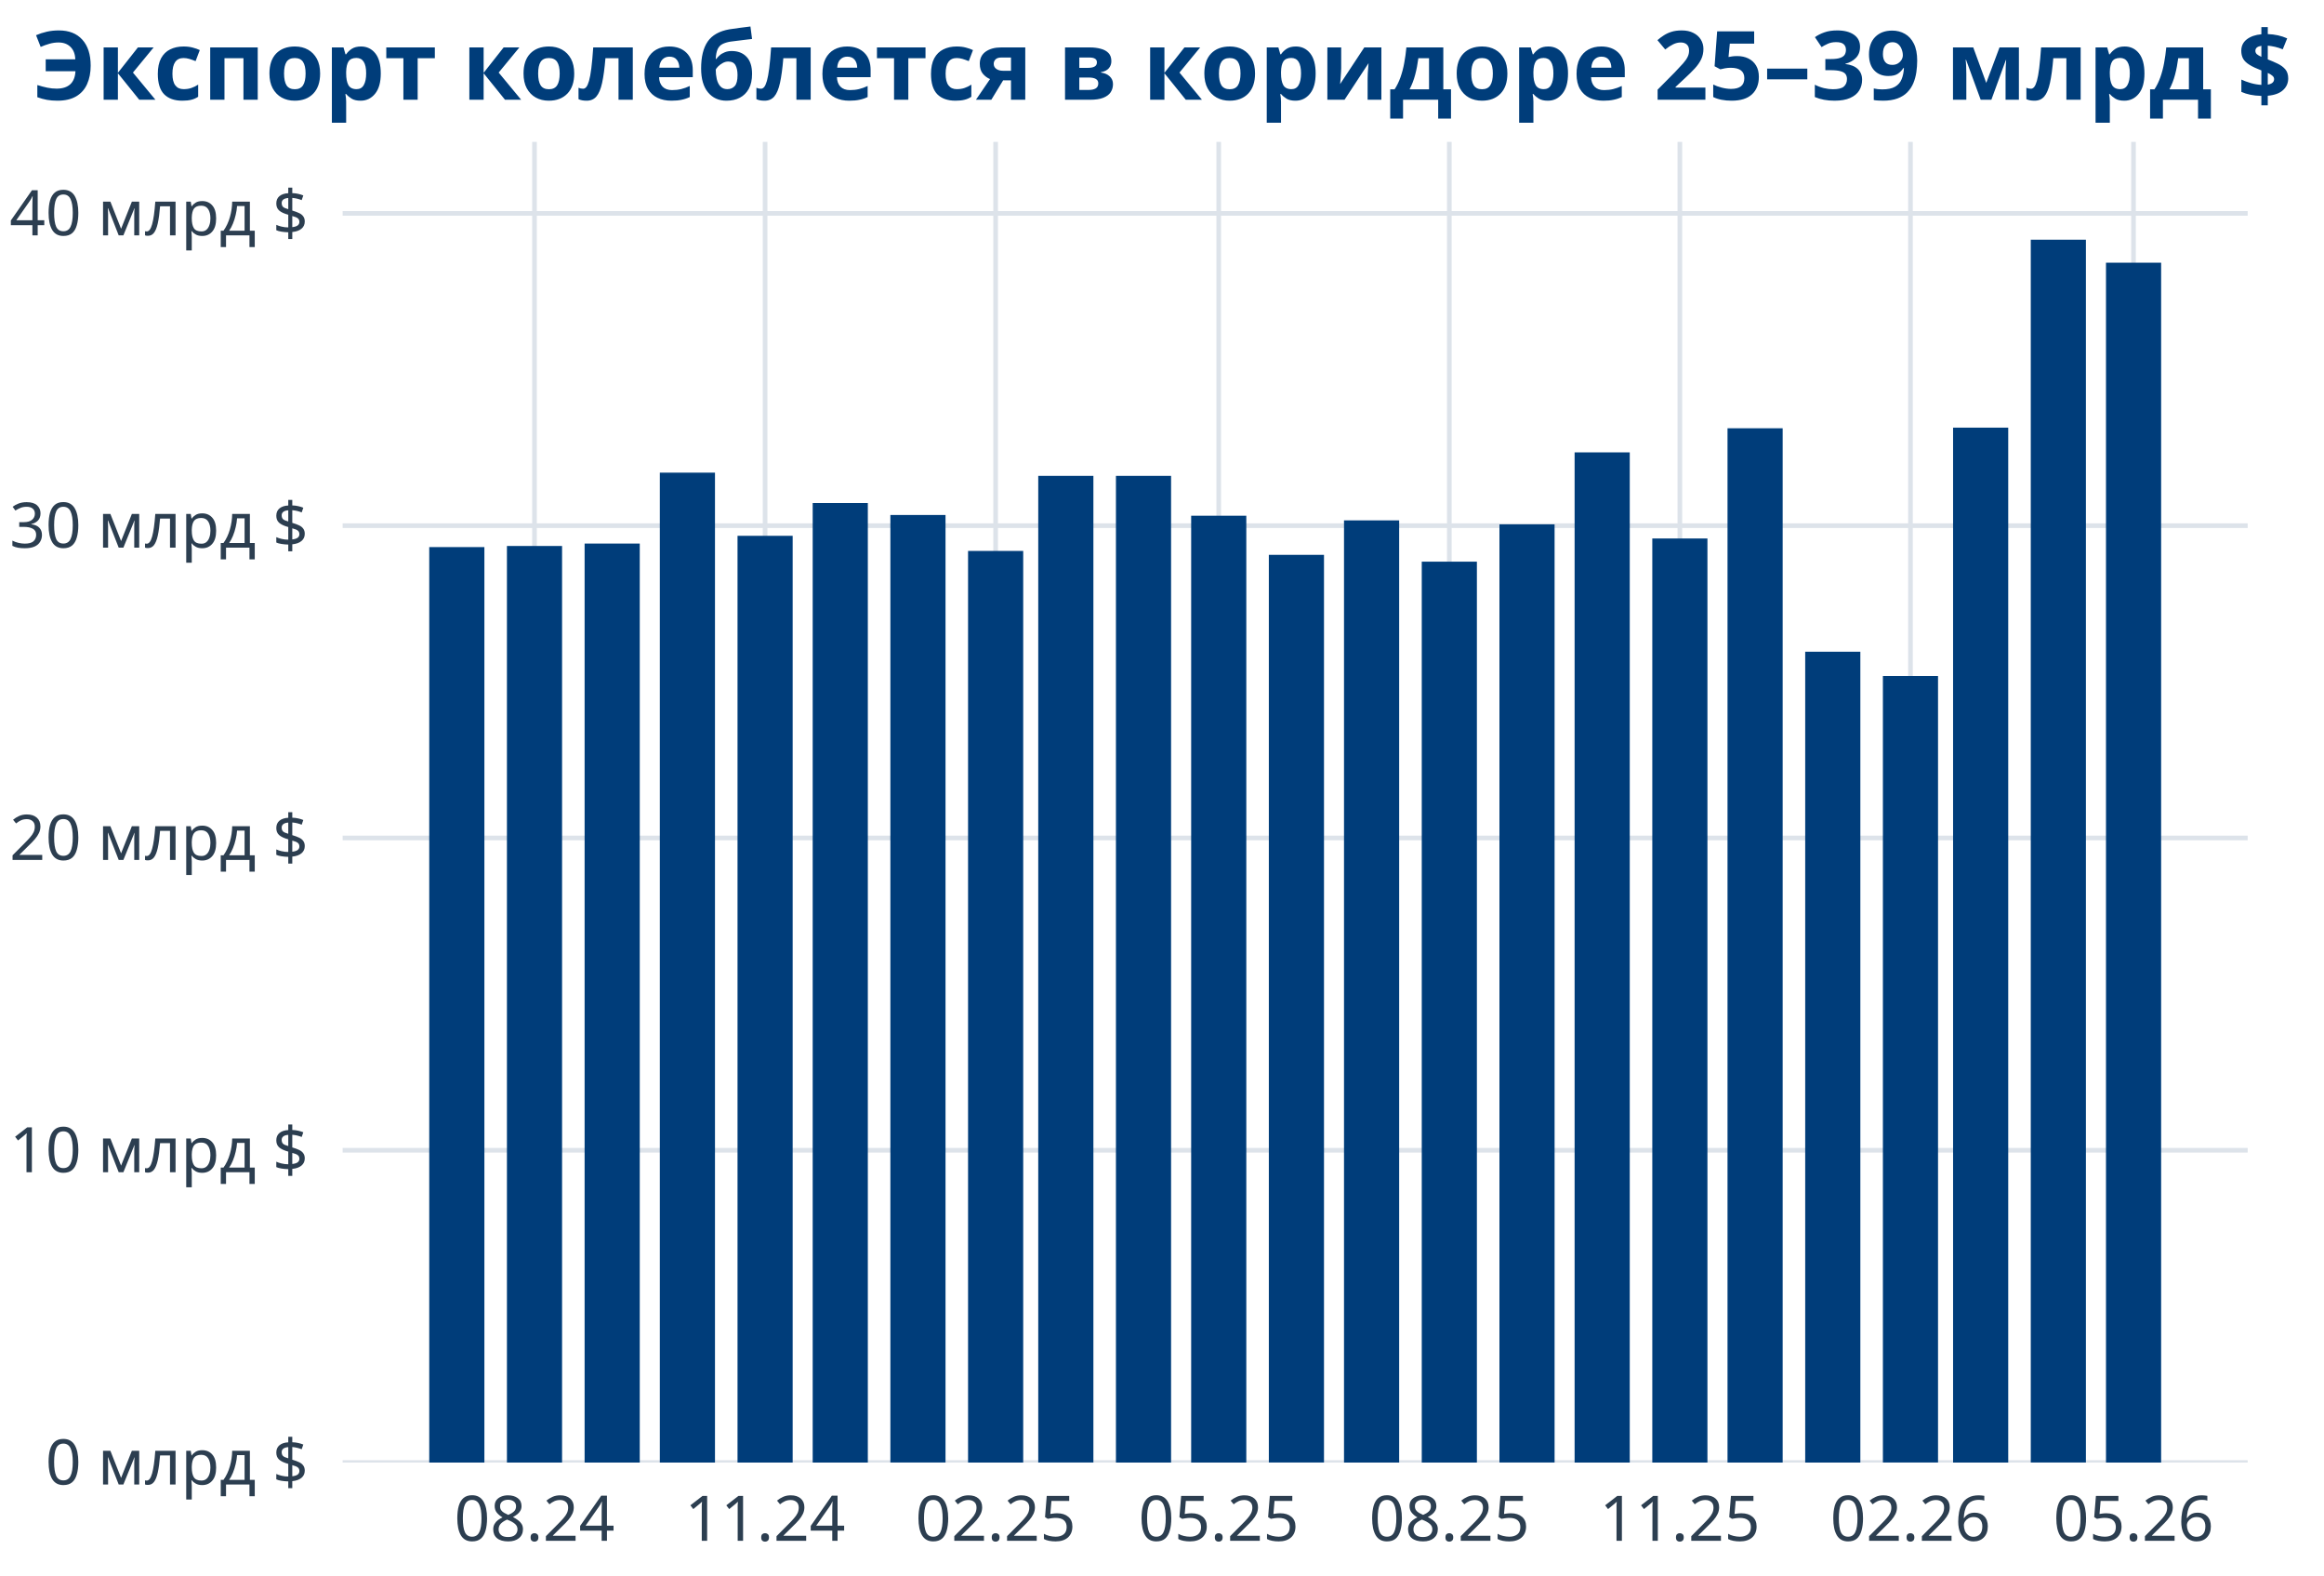
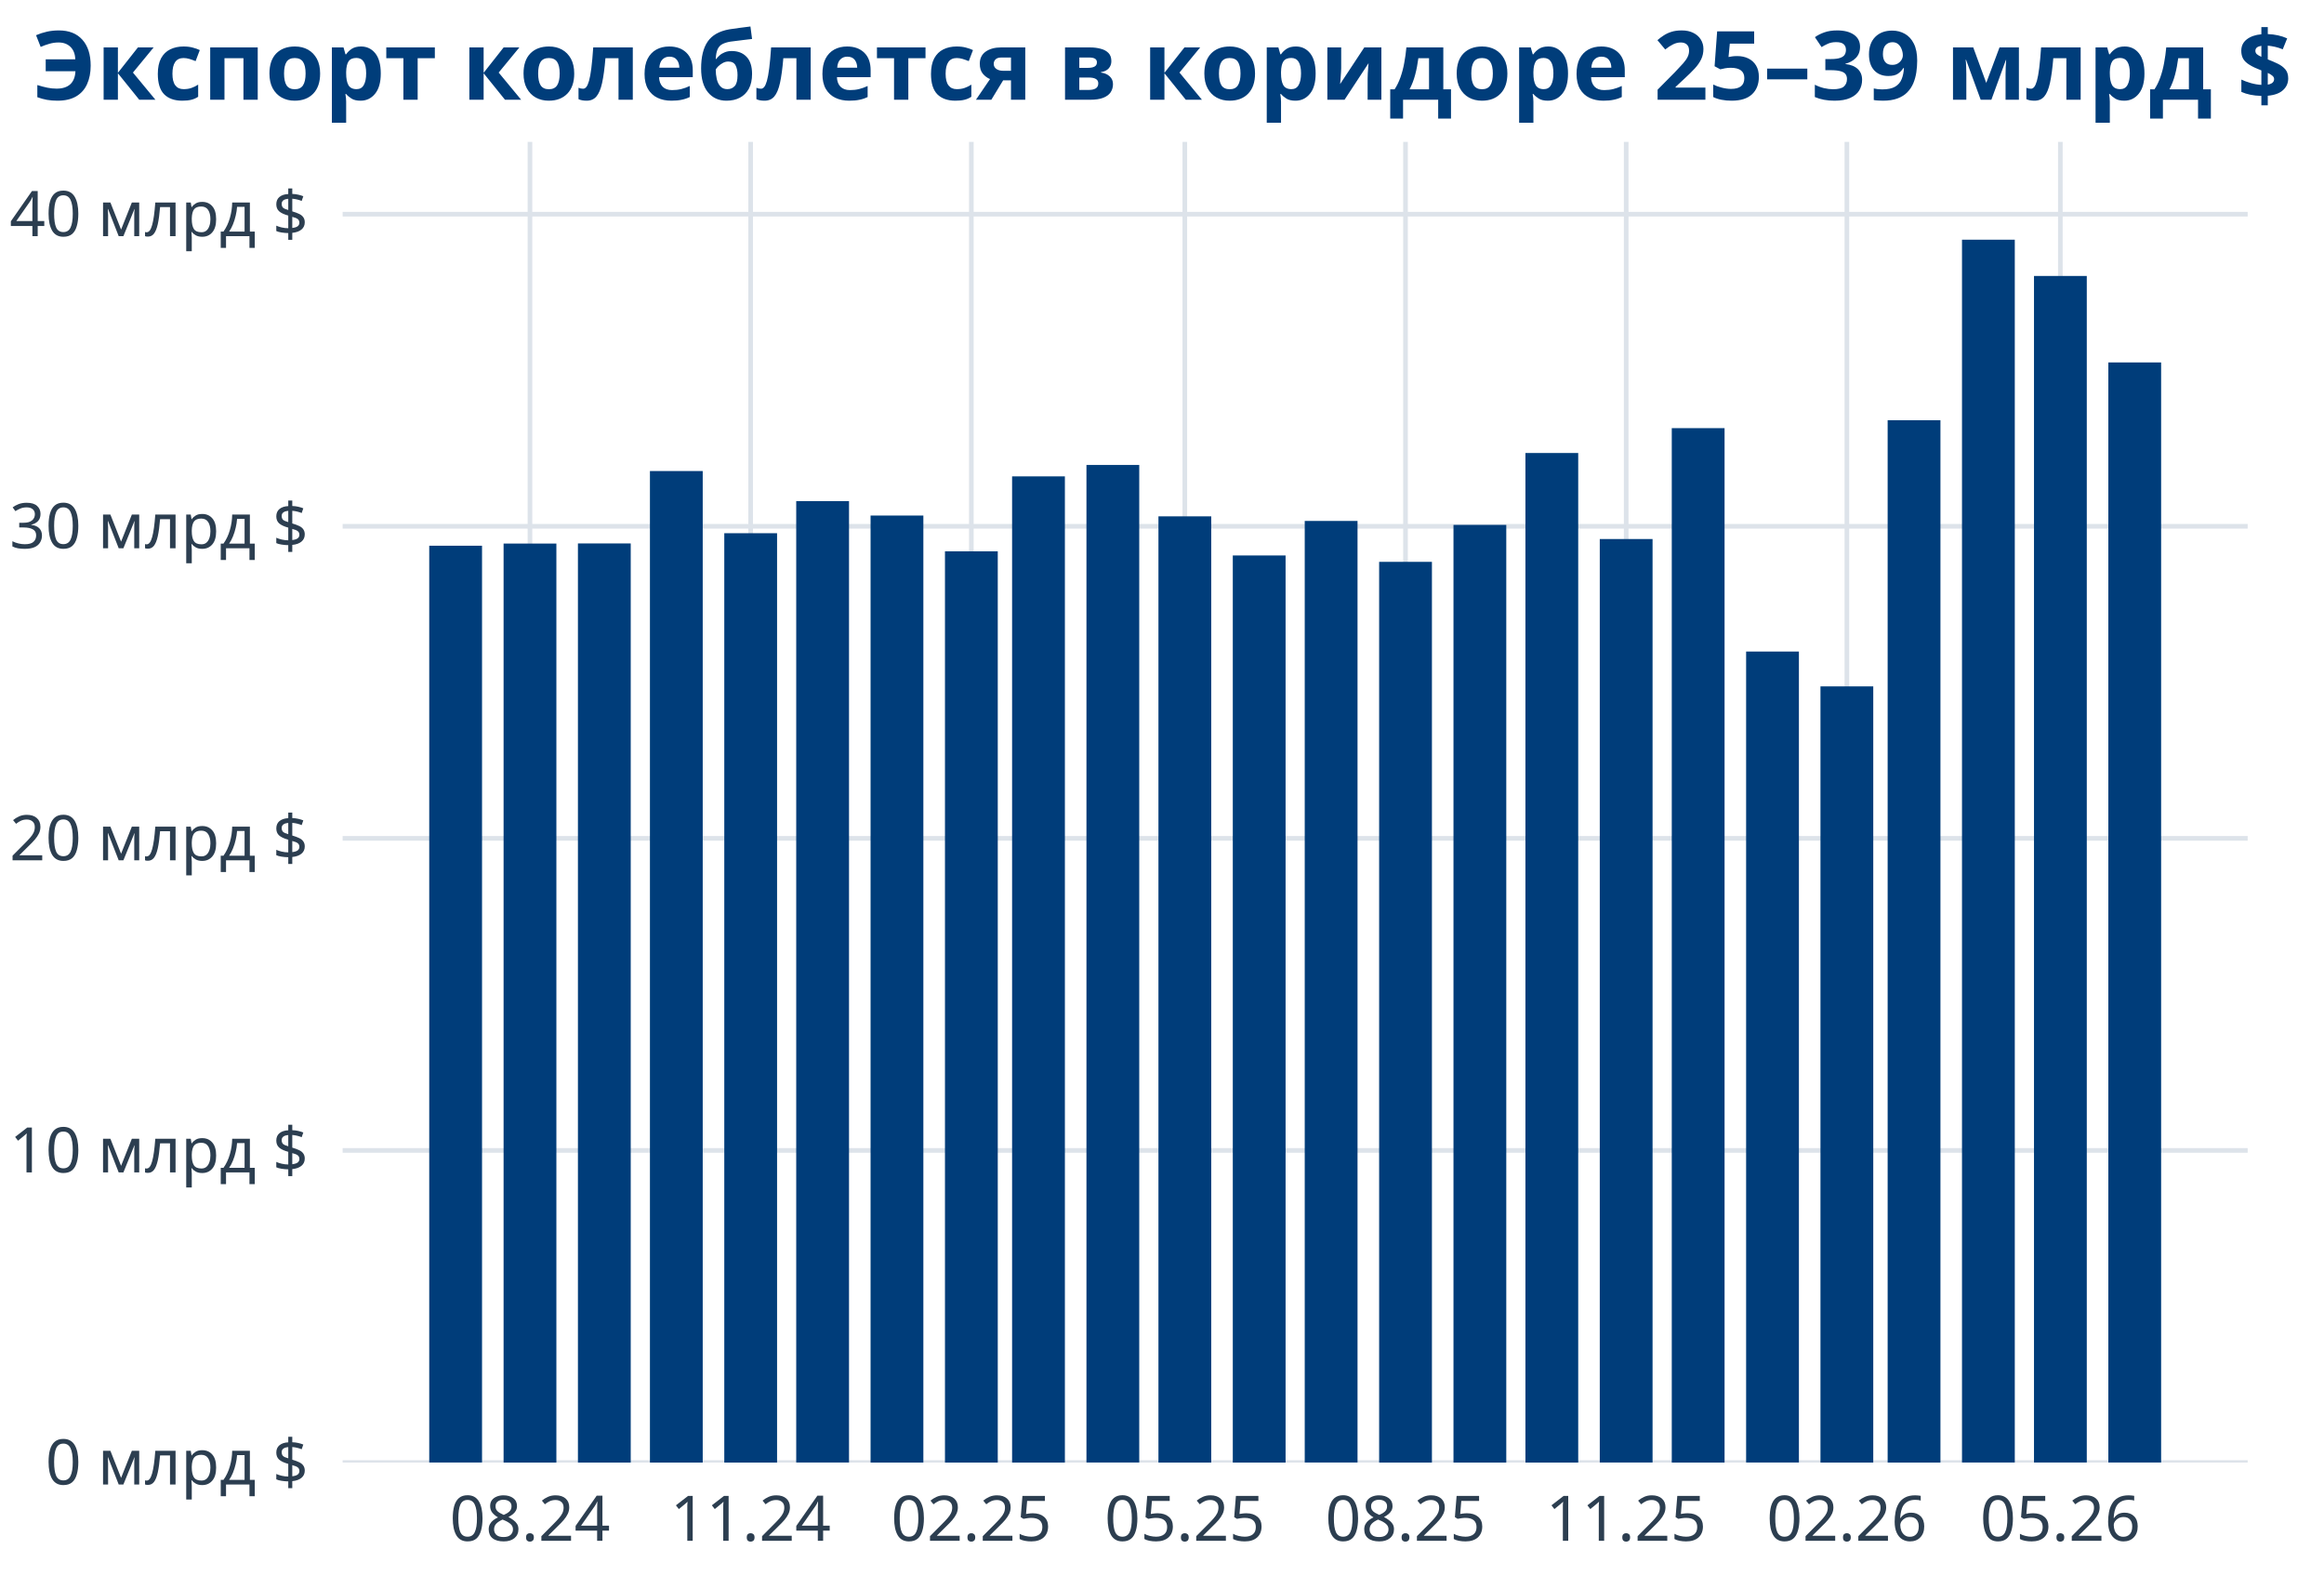
<svg xmlns="http://www.w3.org/2000/svg" width="424.80pt" height="288.00pt" viewBox="0 0 424.80 288.00">
  <g class="svglite">
    <defs>
      <style type="text/css">
    .svglite line, .svglite polyline, .svglite polygon, .svglite path, .svglite rect, .svglite circle {
      fill: none;
      stroke: #000000;
      stroke-linecap: round;
      stroke-linejoin: round;
      stroke-miterlimit: 10.00;
    }
    .svglite text {
      white-space: pre;
    }
    .svglite g.glyphgroup path {
      fill: inherit;
      stroke: none;
    }
  </style>
    </defs>
    <rect width="100%" height="100%" style="stroke: none; fill: none;" />
    <defs>
      <clipPath id="cpMC4wMHw0MjQuODB8MC4wMHwyODguMDA=">
        <rect x="0.00" y="0.00" width="424.80" height="288.00" />
      </clipPath>
    </defs>
    <g clip-path="url(#cpMC4wMHw0MjQuODB8MC4wMHwyODguMDA=)">
      <rect x="0.00" y="0.00" width="424.80" height="288.00" style="stroke-width: 1.36; stroke: none;" />
    </g>
    <defs>
      <clipPath id="cpNjIuNjN8NDEwLjg1fDI1LjkzfDI2Ny4yOA==">
        <rect x="62.63" y="25.93" width="348.22" height="241.35" />
      </clipPath>
    </defs>
    <g clip-path="url(#cpNjIuNjN8NDEwLjg1fDI1LjkzfDI2Ny4yOA==)">
      <rect x="62.63" y="25.93" width="348.22" height="241.35" style="stroke-width: 1.36; stroke: none;" />
      <polyline points="62.63,267.28 410.85,267.28 " style="stroke-width: 0.85; stroke: #DDE3EA; stroke-linecap: butt;" />
-       <polyline points="62.63,210.21 410.85,210.21 " style="stroke-width: 0.85; stroke: #DDE3EA; stroke-linecap: butt;" />
-       <polyline points="62.63,153.14 410.85,153.14 " style="stroke-width: 0.85; stroke: #DDE3EA; stroke-linecap: butt;" />
-       <polyline points="62.63,96.07 410.85,96.07 " style="stroke-width: 0.85; stroke: #DDE3EA; stroke-linecap: butt;" />
-       <polyline points="62.63,39.00 410.85,39.00 " style="stroke-width: 0.85; stroke: #DDE3EA; stroke-linecap: butt;" />
-       <polyline points="97.70,267.28 97.70,25.93 " style="stroke-width: 0.85; stroke: #DDE3EA; stroke-linecap: butt;" />
-       <polyline points="139.85,267.28 139.85,25.93 " style="stroke-width: 0.85; stroke: #DDE3EA; stroke-linecap: butt;" />
-       <polyline points="181.99,267.28 181.99,25.93 " style="stroke-width: 0.85; stroke: #DDE3EA; stroke-linecap: butt;" />
-       <polyline points="222.77,267.28 222.77,25.93 " style="stroke-width: 0.85; stroke: #DDE3EA; stroke-linecap: butt;" />
-       <polyline points="264.92,267.28 264.92,25.93 " style="stroke-width: 0.85; stroke: #DDE3EA; stroke-linecap: butt;" />
-       <polyline points="307.06,267.28 307.06,25.93 " style="stroke-width: 0.85; stroke: #DDE3EA; stroke-linecap: butt;" />
-       <polyline points="349.21,267.28 349.21,25.93 " style="stroke-width: 0.85; stroke: #DDE3EA; stroke-linecap: butt;" />
-       <polyline points="389.98,267.28 389.98,25.93 " style="stroke-width: 0.85; stroke: #DDE3EA; stroke-linecap: butt;" />
-       <rect x="78.46" y="99.98" width="10.08" height="167.30" style="stroke-width: 1.36; stroke: none; stroke-linecap: butt; stroke-linejoin: miter; fill: #003D7A;" />
-       <rect x="92.66" y="99.78" width="10.08" height="167.50" style="stroke-width: 1.36; stroke: none; stroke-linecap: butt; stroke-linejoin: miter; fill: #003D7A;" />
-       <rect x="106.86" y="99.34" width="10.08" height="167.94" style="stroke-width: 1.36; stroke: none; stroke-linecap: butt; stroke-linejoin: miter; fill: #003D7A;" />
-       <rect x="120.61" y="86.38" width="10.08" height="180.90" style="stroke-width: 1.36; stroke: none; stroke-linecap: butt; stroke-linejoin: miter; fill: #003D7A;" />
-       <rect x="134.81" y="97.92" width="10.08" height="169.36" style="stroke-width: 1.36; stroke: none; stroke-linecap: butt; stroke-linejoin: miter; fill: #003D7A;" />
-       <rect x="148.55" y="91.93" width="10.08" height="175.35" style="stroke-width: 1.36; stroke: none; stroke-linecap: butt; stroke-linejoin: miter; fill: #003D7A;" />
-       <rect x="162.75" y="94.11" width="10.08" height="173.16" style="stroke-width: 1.36; stroke: none; stroke-linecap: butt; stroke-linejoin: miter; fill: #003D7A;" />
-       <rect x="176.95" y="100.68" width="10.08" height="166.60" style="stroke-width: 1.36; stroke: none; stroke-linecap: butt; stroke-linejoin: miter; fill: #003D7A;" />
-       <rect x="189.78" y="86.96" width="10.08" height="180.31" style="stroke-width: 1.36; stroke: none; stroke-linecap: butt; stroke-linejoin: miter; fill: #003D7A;" />
-       <rect x="203.98" y="86.97" width="10.08" height="180.31" style="stroke-width: 1.36; stroke: none; stroke-linecap: butt; stroke-linejoin: miter; fill: #003D7A;" />
-       <rect x="217.73" y="94.25" width="10.08" height="173.03" style="stroke-width: 1.36; stroke: none; stroke-linecap: butt; stroke-linejoin: miter; fill: #003D7A;" />
-       <rect x="231.93" y="101.40" width="10.08" height="165.87" style="stroke-width: 1.36; stroke: none; stroke-linecap: butt; stroke-linejoin: miter; fill: #003D7A;" />
-       <rect x="245.67" y="95.10" width="10.08" height="172.18" style="stroke-width: 1.36; stroke: none; stroke-linecap: butt; stroke-linejoin: miter; fill: #003D7A;" />
-       <rect x="259.88" y="102.64" width="10.08" height="164.64" style="stroke-width: 1.36; stroke: none; stroke-linecap: butt; stroke-linejoin: miter; fill: #003D7A;" />
-       <rect x="274.08" y="95.82" width="10.08" height="171.45" style="stroke-width: 1.36; stroke: none; stroke-linecap: butt; stroke-linejoin: miter; fill: #003D7A;" />
-       <rect x="287.82" y="82.67" width="10.08" height="184.61" style="stroke-width: 1.36; stroke: none; stroke-linecap: butt; stroke-linejoin: miter; fill: #003D7A;" />
-       <rect x="302.02" y="98.41" width="10.08" height="168.87" style="stroke-width: 1.36; stroke: none; stroke-linecap: butt; stroke-linejoin: miter; fill: #003D7A;" />
-       <rect x="315.77" y="78.27" width="10.08" height="189.01" style="stroke-width: 1.36; stroke: none; stroke-linecap: butt; stroke-linejoin: miter; fill: #003D7A;" />
-       <rect x="329.97" y="119.10" width="10.08" height="148.18" style="stroke-width: 1.36; stroke: none; stroke-linecap: butt; stroke-linejoin: miter; fill: #003D7A;" />
-       <rect x="344.17" y="123.53" width="10.08" height="143.74" style="stroke-width: 1.36; stroke: none; stroke-linecap: butt; stroke-linejoin: miter; fill: #003D7A;" />
-       <rect x="357.00" y="78.15" width="10.08" height="189.13" style="stroke-width: 1.36; stroke: none; stroke-linecap: butt; stroke-linejoin: miter; fill: #003D7A;" />
-       <rect x="371.20" y="43.80" width="10.08" height="223.47" style="stroke-width: 1.36; stroke: none; stroke-linecap: butt; stroke-linejoin: miter; fill: #003D7A;" />
-       <rect x="384.95" y="48.01" width="10.08" height="219.27" style="stroke-width: 1.36; stroke: none; stroke-linecap: butt; stroke-linejoin: miter; fill: #003D7A;" />
+       <polyline points="62.63,210.24 410.85,210.24 " style="stroke-width: 0.85; stroke: #DDE3EA; stroke-linecap: butt;" />
+       <polyline points="62.63,153.21 410.85,153.21 " style="stroke-width: 0.85; stroke: #DDE3EA; stroke-linecap: butt;" />
+       <polyline points="62.63,96.18 410.85,96.18 " style="stroke-width: 0.85; stroke: #DDE3EA; stroke-linecap: butt;" />
+       <polyline points="62.63,39.14 410.85,39.14 " style="stroke-width: 0.85; stroke: #DDE3EA; stroke-linecap: butt;" />
+       <polyline points="96.87,267.28 96.87,25.93 " style="stroke-width: 0.85; stroke: #DDE3EA; stroke-linecap: butt;" />
+       <polyline points="137.21,267.28 137.21,25.93 " style="stroke-width: 0.85; stroke: #DDE3EA; stroke-linecap: butt;" />
+       <polyline points="177.55,267.28 177.55,25.93 " style="stroke-width: 0.85; stroke: #DDE3EA; stroke-linecap: butt;" />
+       <polyline points="216.57,267.28 216.57,25.93 " style="stroke-width: 0.85; stroke: #DDE3EA; stroke-linecap: butt;" />
+       <polyline points="256.91,267.28 256.91,25.93 " style="stroke-width: 0.85; stroke: #DDE3EA; stroke-linecap: butt;" />
+       <polyline points="297.25,267.28 297.25,25.93 " style="stroke-width: 0.85; stroke: #DDE3EA; stroke-linecap: butt;" />
+       <polyline points="337.59,267.28 337.59,25.93 " style="stroke-width: 0.85; stroke: #DDE3EA; stroke-linecap: butt;" />
+       <polyline points="376.61,267.28 376.61,25.93 " style="stroke-width: 0.85; stroke: #DDE3EA; stroke-linecap: butt;" />
+       <rect x="78.46" y="99.73" width="9.65" height="167.54" style="stroke-width: 1.36; stroke: none; stroke-linecap: butt; stroke-linejoin: miter; fill: #003D7A;" />
+       <rect x="92.05" y="99.34" width="9.65" height="167.94" style="stroke-width: 1.36; stroke: none; stroke-linecap: butt; stroke-linejoin: miter; fill: #003D7A;" />
+       <rect x="105.64" y="99.31" width="9.65" height="167.97" style="stroke-width: 1.36; stroke: none; stroke-linecap: butt; stroke-linejoin: miter; fill: #003D7A;" />
+       <rect x="118.80" y="86.08" width="9.65" height="181.20" style="stroke-width: 1.36; stroke: none; stroke-linecap: butt; stroke-linejoin: miter; fill: #003D7A;" />
+       <rect x="132.39" y="97.44" width="9.65" height="169.84" style="stroke-width: 1.36; stroke: none; stroke-linecap: butt; stroke-linejoin: miter; fill: #003D7A;" />
+       <rect x="145.54" y="91.57" width="9.65" height="175.70" style="stroke-width: 1.36; stroke: none; stroke-linecap: butt; stroke-linejoin: miter; fill: #003D7A;" />
+       <rect x="159.13" y="94.22" width="9.65" height="173.06" style="stroke-width: 1.36; stroke: none; stroke-linecap: butt; stroke-linejoin: miter; fill: #003D7A;" />
+       <rect x="172.73" y="100.75" width="9.65" height="166.53" style="stroke-width: 1.36; stroke: none; stroke-linecap: butt; stroke-linejoin: miter; fill: #003D7A;" />
+       <rect x="185.00" y="87.06" width="9.65" height="180.22" style="stroke-width: 1.36; stroke: none; stroke-linecap: butt; stroke-linejoin: miter; fill: #003D7A;" />
+       <rect x="198.59" y="84.97" width="9.65" height="182.30" style="stroke-width: 1.36; stroke: none; stroke-linecap: butt; stroke-linejoin: miter; fill: #003D7A;" />
+       <rect x="211.75" y="94.36" width="9.65" height="172.92" style="stroke-width: 1.36; stroke: none; stroke-linecap: butt; stroke-linejoin: miter; fill: #003D7A;" />
+       <rect x="225.34" y="101.51" width="9.65" height="165.77" style="stroke-width: 1.36; stroke: none; stroke-linecap: butt; stroke-linejoin: miter; fill: #003D7A;" />
+       <rect x="238.49" y="95.20" width="9.65" height="172.07" style="stroke-width: 1.36; stroke: none; stroke-linecap: butt; stroke-linejoin: miter; fill: #003D7A;" />
+       <rect x="252.09" y="102.68" width="9.65" height="164.60" style="stroke-width: 1.36; stroke: none; stroke-linecap: butt; stroke-linejoin: miter; fill: #003D7A;" />
+       <rect x="265.68" y="95.93" width="9.65" height="171.35" style="stroke-width: 1.36; stroke: none; stroke-linecap: butt; stroke-linejoin: miter; fill: #003D7A;" />
+       <rect x="278.83" y="82.78" width="9.65" height="184.50" style="stroke-width: 1.36; stroke: none; stroke-linecap: butt; stroke-linejoin: miter; fill: #003D7A;" />
+       <rect x="292.42" y="98.51" width="9.65" height="168.76" style="stroke-width: 1.36; stroke: none; stroke-linecap: butt; stroke-linejoin: miter; fill: #003D7A;" />
+       <rect x="305.58" y="78.24" width="9.65" height="189.04" style="stroke-width: 1.36; stroke: none; stroke-linecap: butt; stroke-linejoin: miter; fill: #003D7A;" />
+       <rect x="319.17" y="119.07" width="9.65" height="148.20" style="stroke-width: 1.36; stroke: none; stroke-linecap: butt; stroke-linejoin: miter; fill: #003D7A;" />
+       <rect x="332.76" y="125.44" width="9.65" height="141.84" style="stroke-width: 1.36; stroke: none; stroke-linecap: butt; stroke-linejoin: miter; fill: #003D7A;" />
+       <rect x="345.04" y="76.79" width="9.65" height="190.49" style="stroke-width: 1.36; stroke: none; stroke-linecap: butt; stroke-linejoin: miter; fill: #003D7A;" />
+       <rect x="358.63" y="43.80" width="9.65" height="223.47" style="stroke-width: 1.36; stroke: none; stroke-linecap: butt; stroke-linejoin: miter; fill: #003D7A;" />
+       <rect x="371.79" y="50.43" width="9.65" height="216.84" style="stroke-width: 1.36; stroke: none; stroke-linecap: butt; stroke-linejoin: miter; fill: #003D7A;" />
+       <rect x="385.38" y="66.23" width="9.65" height="201.04" style="stroke-width: 1.36; stroke: none; stroke-linecap: butt; stroke-linejoin: miter; fill: #003D7A;" />
    </g>
    <g clip-path="url(#cpMC4wMHw0MjQuODB8MC4wMHwyODguMDA=)">
      <text x="56.35" y="271.29" text-anchor="end" style="font-size: 11.48px;fill: #2C3E50; font-family: &quot;PT Sans&quot;;" textLength="44.12px" lengthAdjust="spacingAndGlyphs">0 млрд $</text>
-       <text x="56.35" y="214.22" text-anchor="end" style="font-size: 11.48px;fill: #2C3E50; font-family: &quot;PT Sans&quot;;" textLength="50.38px" lengthAdjust="spacingAndGlyphs">10 млрд $</text>
-       <text x="56.35" y="157.15" text-anchor="end" style="font-size: 11.48px;fill: #2C3E50; font-family: &quot;PT Sans&quot;;" textLength="50.38px" lengthAdjust="spacingAndGlyphs">20 млрд $</text>
-       <text x="56.35" y="100.08" text-anchor="end" style="font-size: 11.48px;fill: #2C3E50; font-family: &quot;PT Sans&quot;;" textLength="50.38px" lengthAdjust="spacingAndGlyphs">30 млрд $</text>
-       <text x="56.35" y="43.01" text-anchor="end" style="font-size: 11.48px;fill: #2C3E50; font-family: &quot;PT Sans&quot;;" textLength="50.38px" lengthAdjust="spacingAndGlyphs">40 млрд $</text>
-       <text x="97.70" y="281.58" text-anchor="middle" style="font-size: 11.48px;fill: #2C3E50; font-family: &quot;PT Sans&quot;;" textLength="27.45px" lengthAdjust="spacingAndGlyphs">08.24</text>
-       <text x="139.85" y="281.58" text-anchor="middle" style="font-size: 11.48px;fill: #2C3E50; font-family: &quot;PT Sans&quot;;" textLength="27.45px" lengthAdjust="spacingAndGlyphs">11.24</text>
-       <text x="181.99" y="281.58" text-anchor="middle" style="font-size: 11.48px;fill: #2C3E50; font-family: &quot;PT Sans&quot;;" textLength="27.45px" lengthAdjust="spacingAndGlyphs">02.25</text>
-       <text x="222.77" y="281.58" text-anchor="middle" style="font-size: 11.48px;fill: #2C3E50; font-family: &quot;PT Sans&quot;;" textLength="27.45px" lengthAdjust="spacingAndGlyphs">05.25</text>
-       <text x="264.92" y="281.58" text-anchor="middle" style="font-size: 11.48px;fill: #2C3E50; font-family: &quot;PT Sans&quot;;" textLength="27.45px" lengthAdjust="spacingAndGlyphs">08.25</text>
-       <text x="307.06" y="281.58" text-anchor="middle" style="font-size: 11.48px;fill: #2C3E50; font-family: &quot;PT Sans&quot;;" textLength="27.45px" lengthAdjust="spacingAndGlyphs">11.25</text>
-       <text x="349.21" y="281.58" text-anchor="middle" style="font-size: 11.48px;fill: #2C3E50; font-family: &quot;PT Sans&quot;;" textLength="27.45px" lengthAdjust="spacingAndGlyphs">02.26</text>
-       <text x="389.98" y="281.58" text-anchor="middle" style="font-size: 11.48px;fill: #2C3E50; font-family: &quot;PT Sans&quot;;" textLength="27.45px" lengthAdjust="spacingAndGlyphs">05.26</text>
+       <text x="56.35" y="214.26" text-anchor="end" style="font-size: 11.48px;fill: #2C3E50; font-family: &quot;PT Sans&quot;;" textLength="50.38px" lengthAdjust="spacingAndGlyphs">10 млрд $</text>
+       <text x="56.35" y="157.22" text-anchor="end" style="font-size: 11.48px;fill: #2C3E50; font-family: &quot;PT Sans&quot;;" textLength="50.38px" lengthAdjust="spacingAndGlyphs">20 млрд $</text>
+       <text x="56.35" y="100.19" text-anchor="end" style="font-size: 11.48px;fill: #2C3E50; font-family: &quot;PT Sans&quot;;" textLength="50.38px" lengthAdjust="spacingAndGlyphs">30 млрд $</text>
+       <text x="56.35" y="43.16" text-anchor="end" style="font-size: 11.48px;fill: #2C3E50; font-family: &quot;PT Sans&quot;;" textLength="50.38px" lengthAdjust="spacingAndGlyphs">40 млрд $</text>
+       <text x="96.87" y="281.58" text-anchor="middle" style="font-size: 11.48px;fill: #2C3E50; font-family: &quot;PT Sans&quot;;" textLength="27.45px" lengthAdjust="spacingAndGlyphs">08.24</text>
+       <text x="137.21" y="281.58" text-anchor="middle" style="font-size: 11.48px;fill: #2C3E50; font-family: &quot;PT Sans&quot;;" textLength="27.45px" lengthAdjust="spacingAndGlyphs">11.24</text>
+       <text x="177.55" y="281.58" text-anchor="middle" style="font-size: 11.48px;fill: #2C3E50; font-family: &quot;PT Sans&quot;;" textLength="27.45px" lengthAdjust="spacingAndGlyphs">02.25</text>
+       <text x="216.57" y="281.58" text-anchor="middle" style="font-size: 11.48px;fill: #2C3E50; font-family: &quot;PT Sans&quot;;" textLength="27.45px" lengthAdjust="spacingAndGlyphs">05.25</text>
+       <text x="256.91" y="281.58" text-anchor="middle" style="font-size: 11.48px;fill: #2C3E50; font-family: &quot;PT Sans&quot;;" textLength="27.45px" lengthAdjust="spacingAndGlyphs">08.25</text>
+       <text x="297.25" y="281.58" text-anchor="middle" style="font-size: 11.48px;fill: #2C3E50; font-family: &quot;PT Sans&quot;;" textLength="27.45px" lengthAdjust="spacingAndGlyphs">11.25</text>
+       <text x="337.59" y="281.58" text-anchor="middle" style="font-size: 11.48px;fill: #2C3E50; font-family: &quot;PT Sans&quot;;" textLength="27.45px" lengthAdjust="spacingAndGlyphs">02.26</text>
+       <text x="376.61" y="281.58" text-anchor="middle" style="font-size: 11.48px;fill: #2C3E50; font-family: &quot;PT Sans&quot;;" textLength="27.45px" lengthAdjust="spacingAndGlyphs">05.26</text>
      <text x="5.98" y="18.23" style="font-size: 17.50px; font-weight: bold;fill: #003D7A; font-family: &quot;PT Sans&quot;;" textLength="358.02px" lengthAdjust="spacingAndGlyphs">Экспорт колеблется в коридоре 25–39 млрд $</text>
    </g>
  </g>
</svg>
